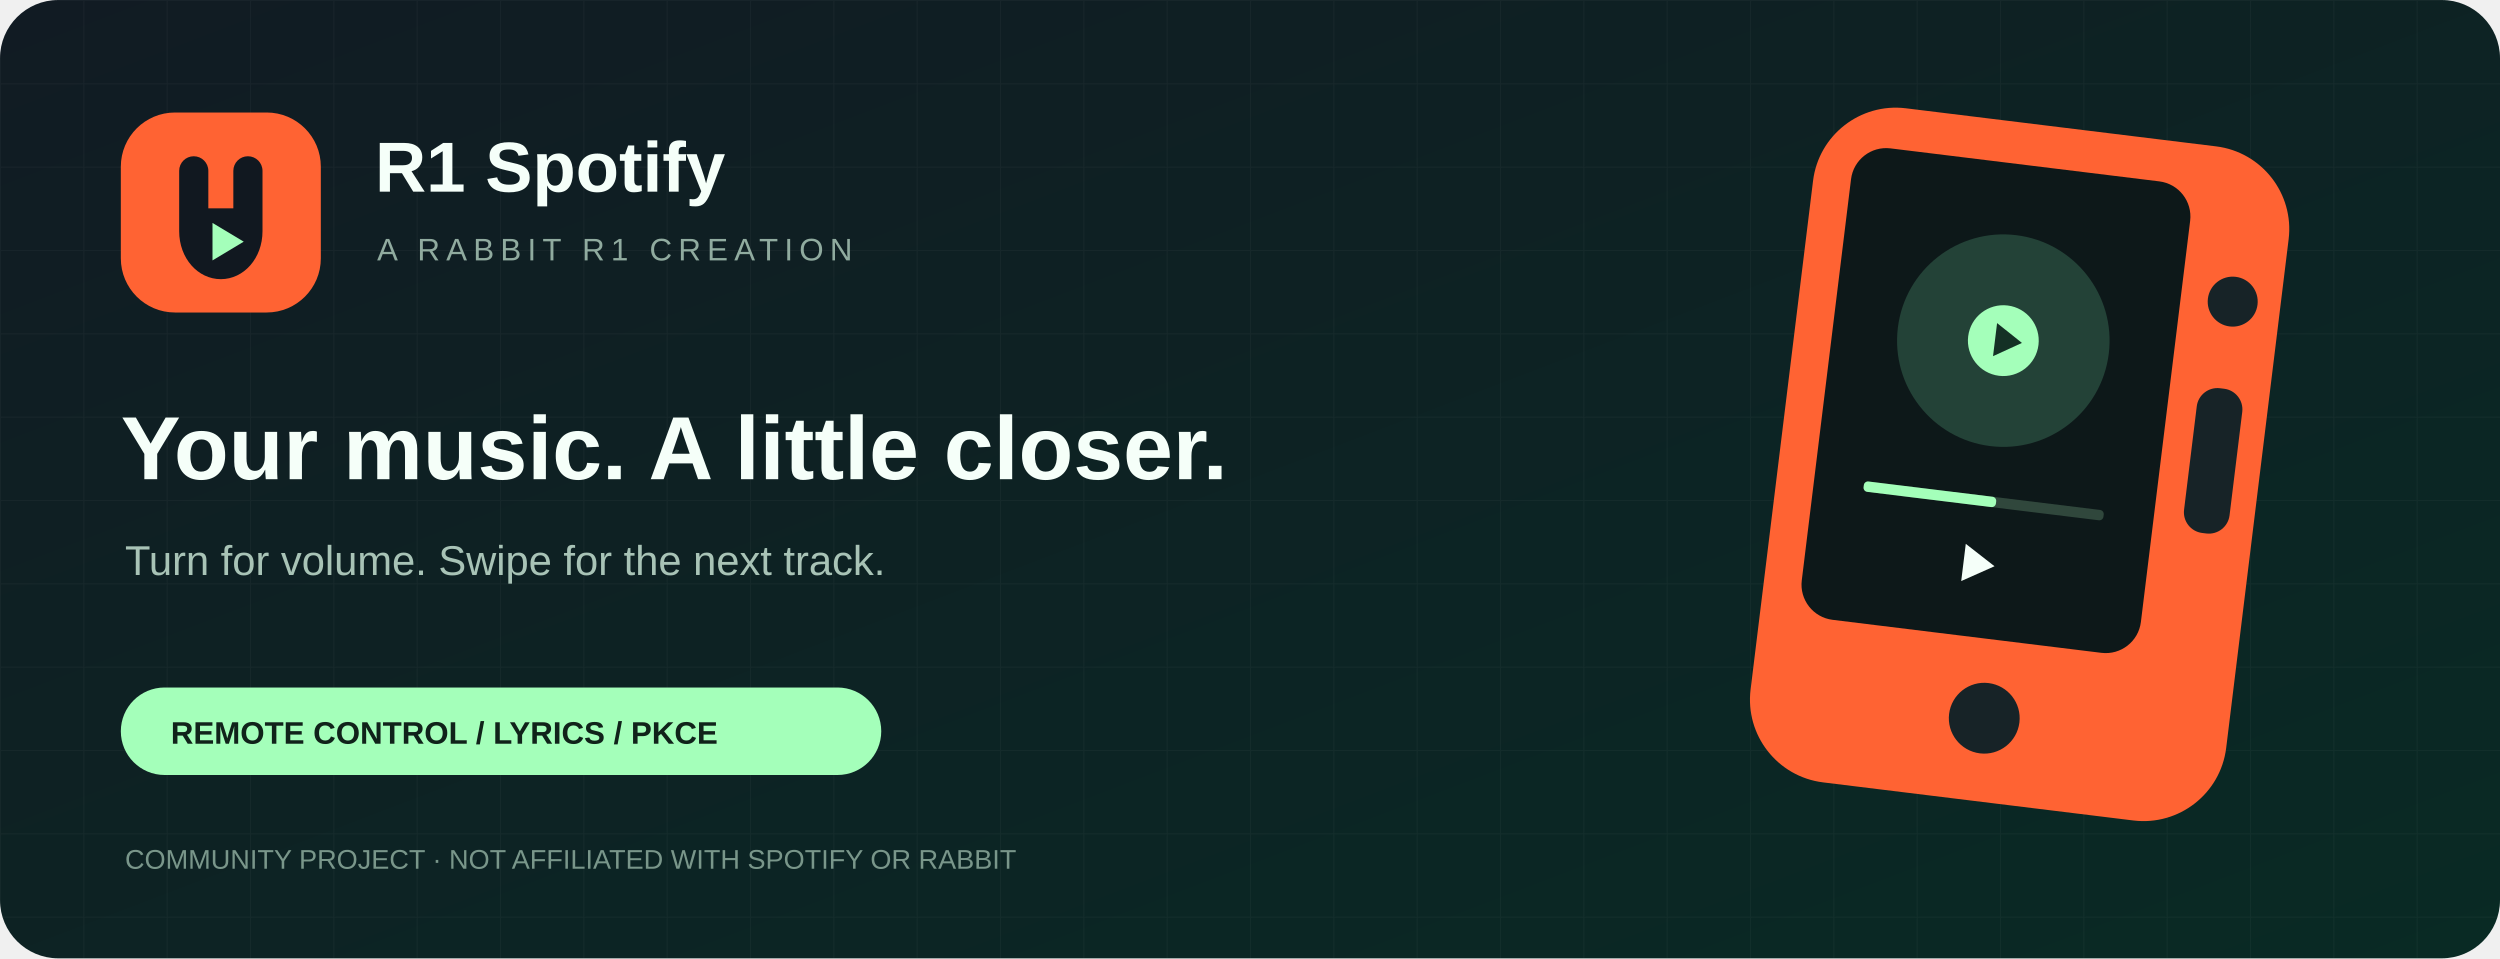
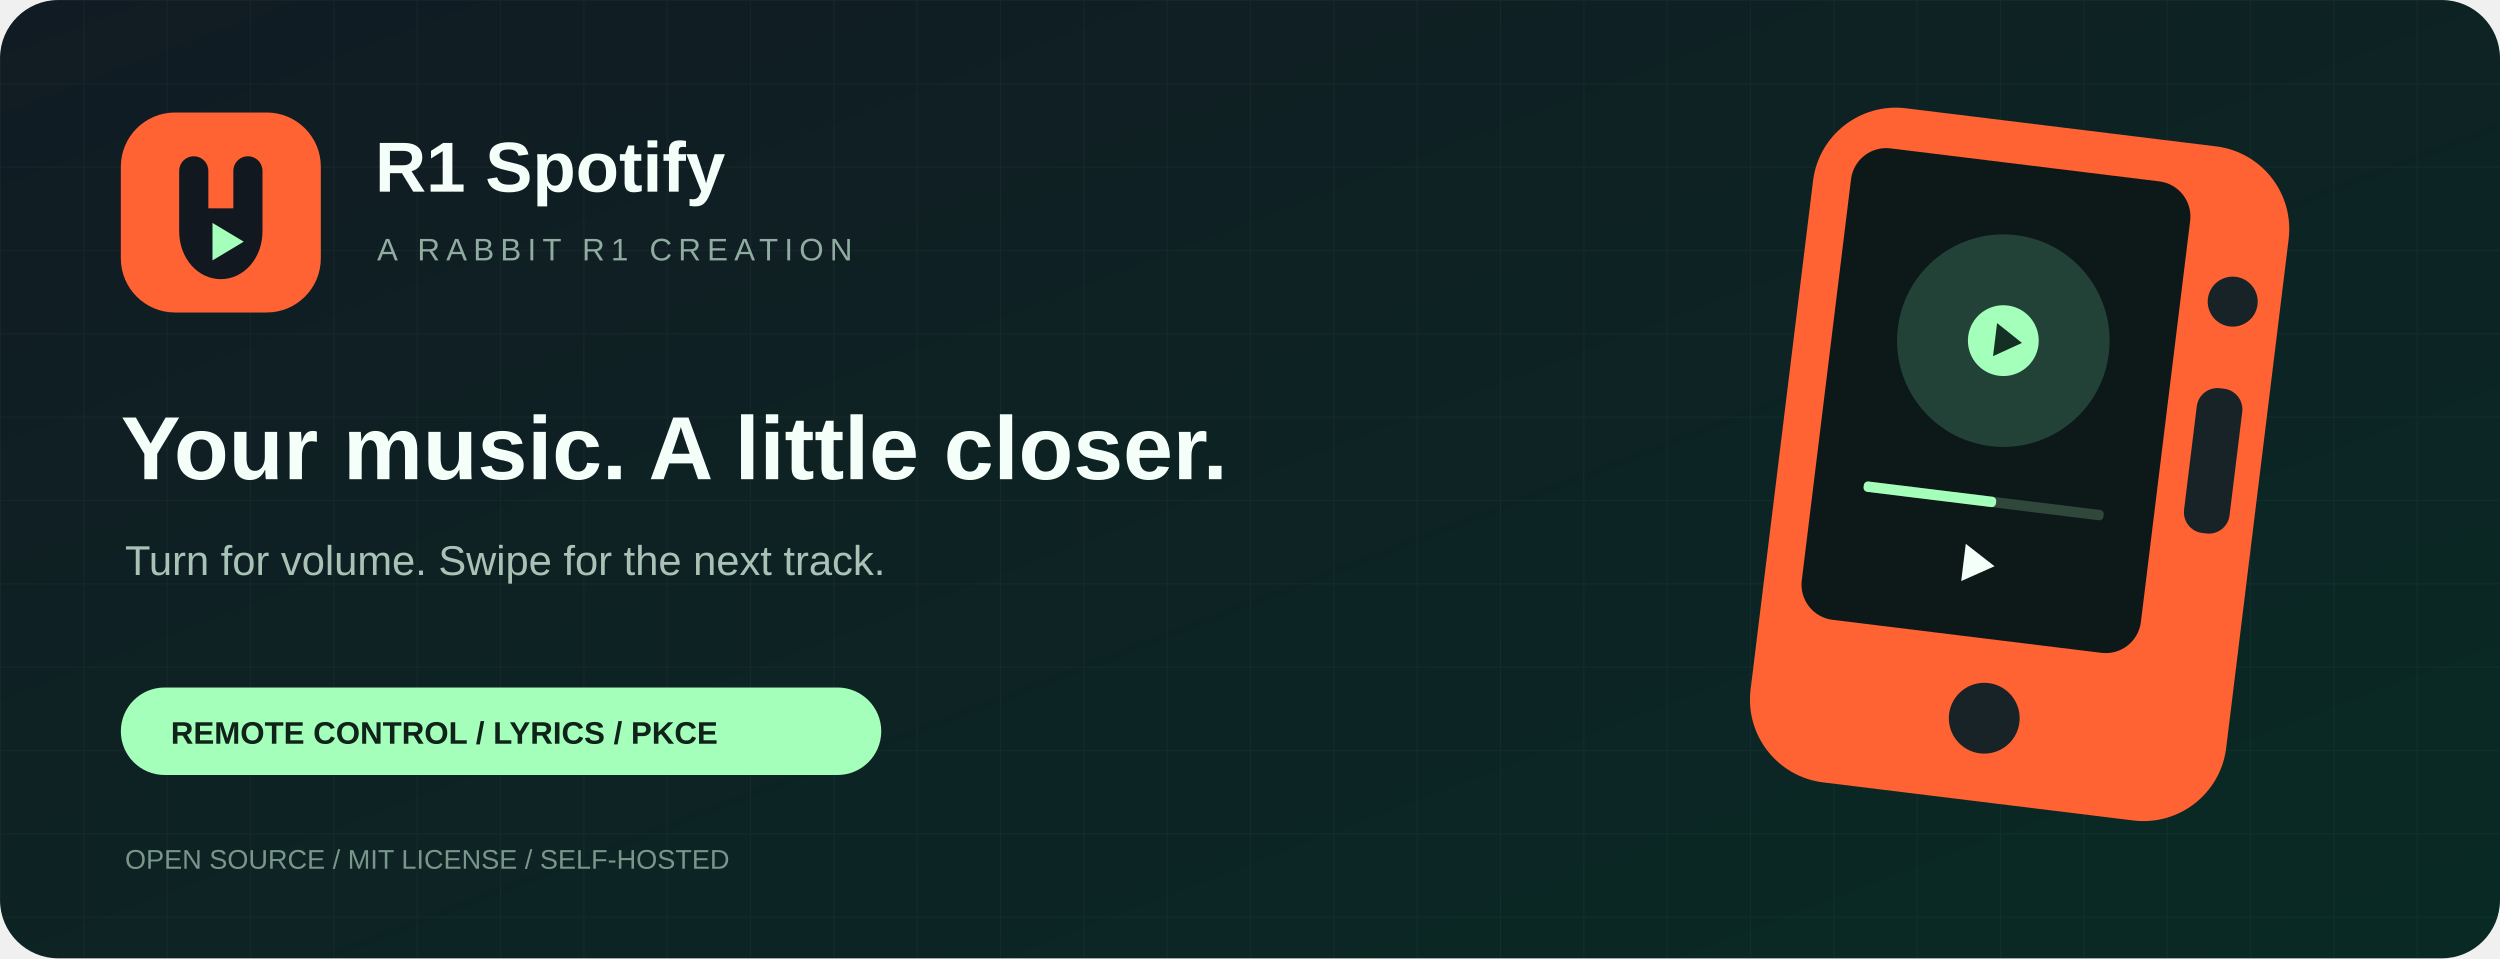
<svg xmlns="http://www.w3.org/2000/svg" width="1200" height="460" viewBox="0 0 1200 460" role="img" aria-labelledby="title desc">
  <defs>
    <linearGradient id="bg" x2="1" y2="1">
      <stop stop-color="#111b23" />
      <stop offset="1" stop-color="#092a24" />
    </linearGradient>
    <pattern id="grid" width="40" height="40" patternUnits="userSpaceOnUse">
      <path d="M40 0H0V40" fill="none" stroke="#ffffff" stroke-opacity=".035" />
    </pattern>
  </defs>
  <rect width="1200" height="460" rx="28" fill="url(#bg)" />
  <rect width="1200" height="460" fill="url(#grid)" />
  <g transform="translate(58 54)">
    <rect x="0" y="0" width="96" height="96" rx="26" fill="#ff6333" />
    <path d="M28 57V28a7 7 0 0 1 14 0v18h12V28a7 7 0 0 1 14 0v29c0 13-9 23-20 23S28 70 28 57Z" fill="#111820" />
    <path d="m44 53 15 9-15 9Z" fill="#a4ffba" />
  </g>
  <g font-family="Segoe UI,Arial,sans-serif">
    <text x="180" y="92" fill="#f5fff9" font-size="34" font-weight="700">R1 Spotify</text>
    <text x="181" y="125" fill="#90ab9f" font-size="15" letter-spacing="3">A RABBIT R1 CREATION</text>
    <text x="58" y="230" fill="#f5fff9" font-size="43" font-weight="700">Your music. A little closer.</text>
    <text x="60" y="276" fill="#a8c3b6" font-size="20">Turn for volume. Swipe for the next track.</text>
    <rect x="58" y="330" width="365" height="42" rx="21" fill="#a4ffba" />
    <text x="82" y="357" fill="#10231a" font-size="15" font-weight="700">REMOTE CONTROL / LYRICS / PKCE</text>
-     <text x="60" y="417" fill="#79968a" font-size="13">COMMUNITY PROJECT · NOT AFFILIATED WITH SPOTIFY OR RABBIT</text>
+     <text x="60" y="417" fill="#79968a" font-size="13">OPEN SOURCE / MIT LICENSE / SELF-HOSTED</text>
  </g>
  <g transform="translate(856 60) rotate(7 115 150)">
    <rect width="230" height="326" rx="40" fill="#ff6333" />
    <rect x="18" y="20" width="164" height="228" rx="17" fill="#0d1819" />
    <circle cx="207" cy="73" r="12" fill="#172327" />
    <rect x="196" y="115" width="22" height="70" rx="10" fill="#172327" />
    <circle cx="100" cy="105" r="51" fill="#234237" />
    <circle cx="100" cy="105" r="17" fill="#a4ffba" />
    <path d="m96 97 13 8-13 8Z" fill="#143025" />
    <rect x="42" y="180" width="116" height="5" rx="2" fill="#30473c" />
    <rect x="42" y="180" width="64" height="5" rx="2" fill="#a4ffba" />
    <path d="m94 204 15 9-15 9Z" fill="#f5fff9" />
    <circle cx="113" cy="286" r="17" fill="#172327" />
  </g>
</svg>
